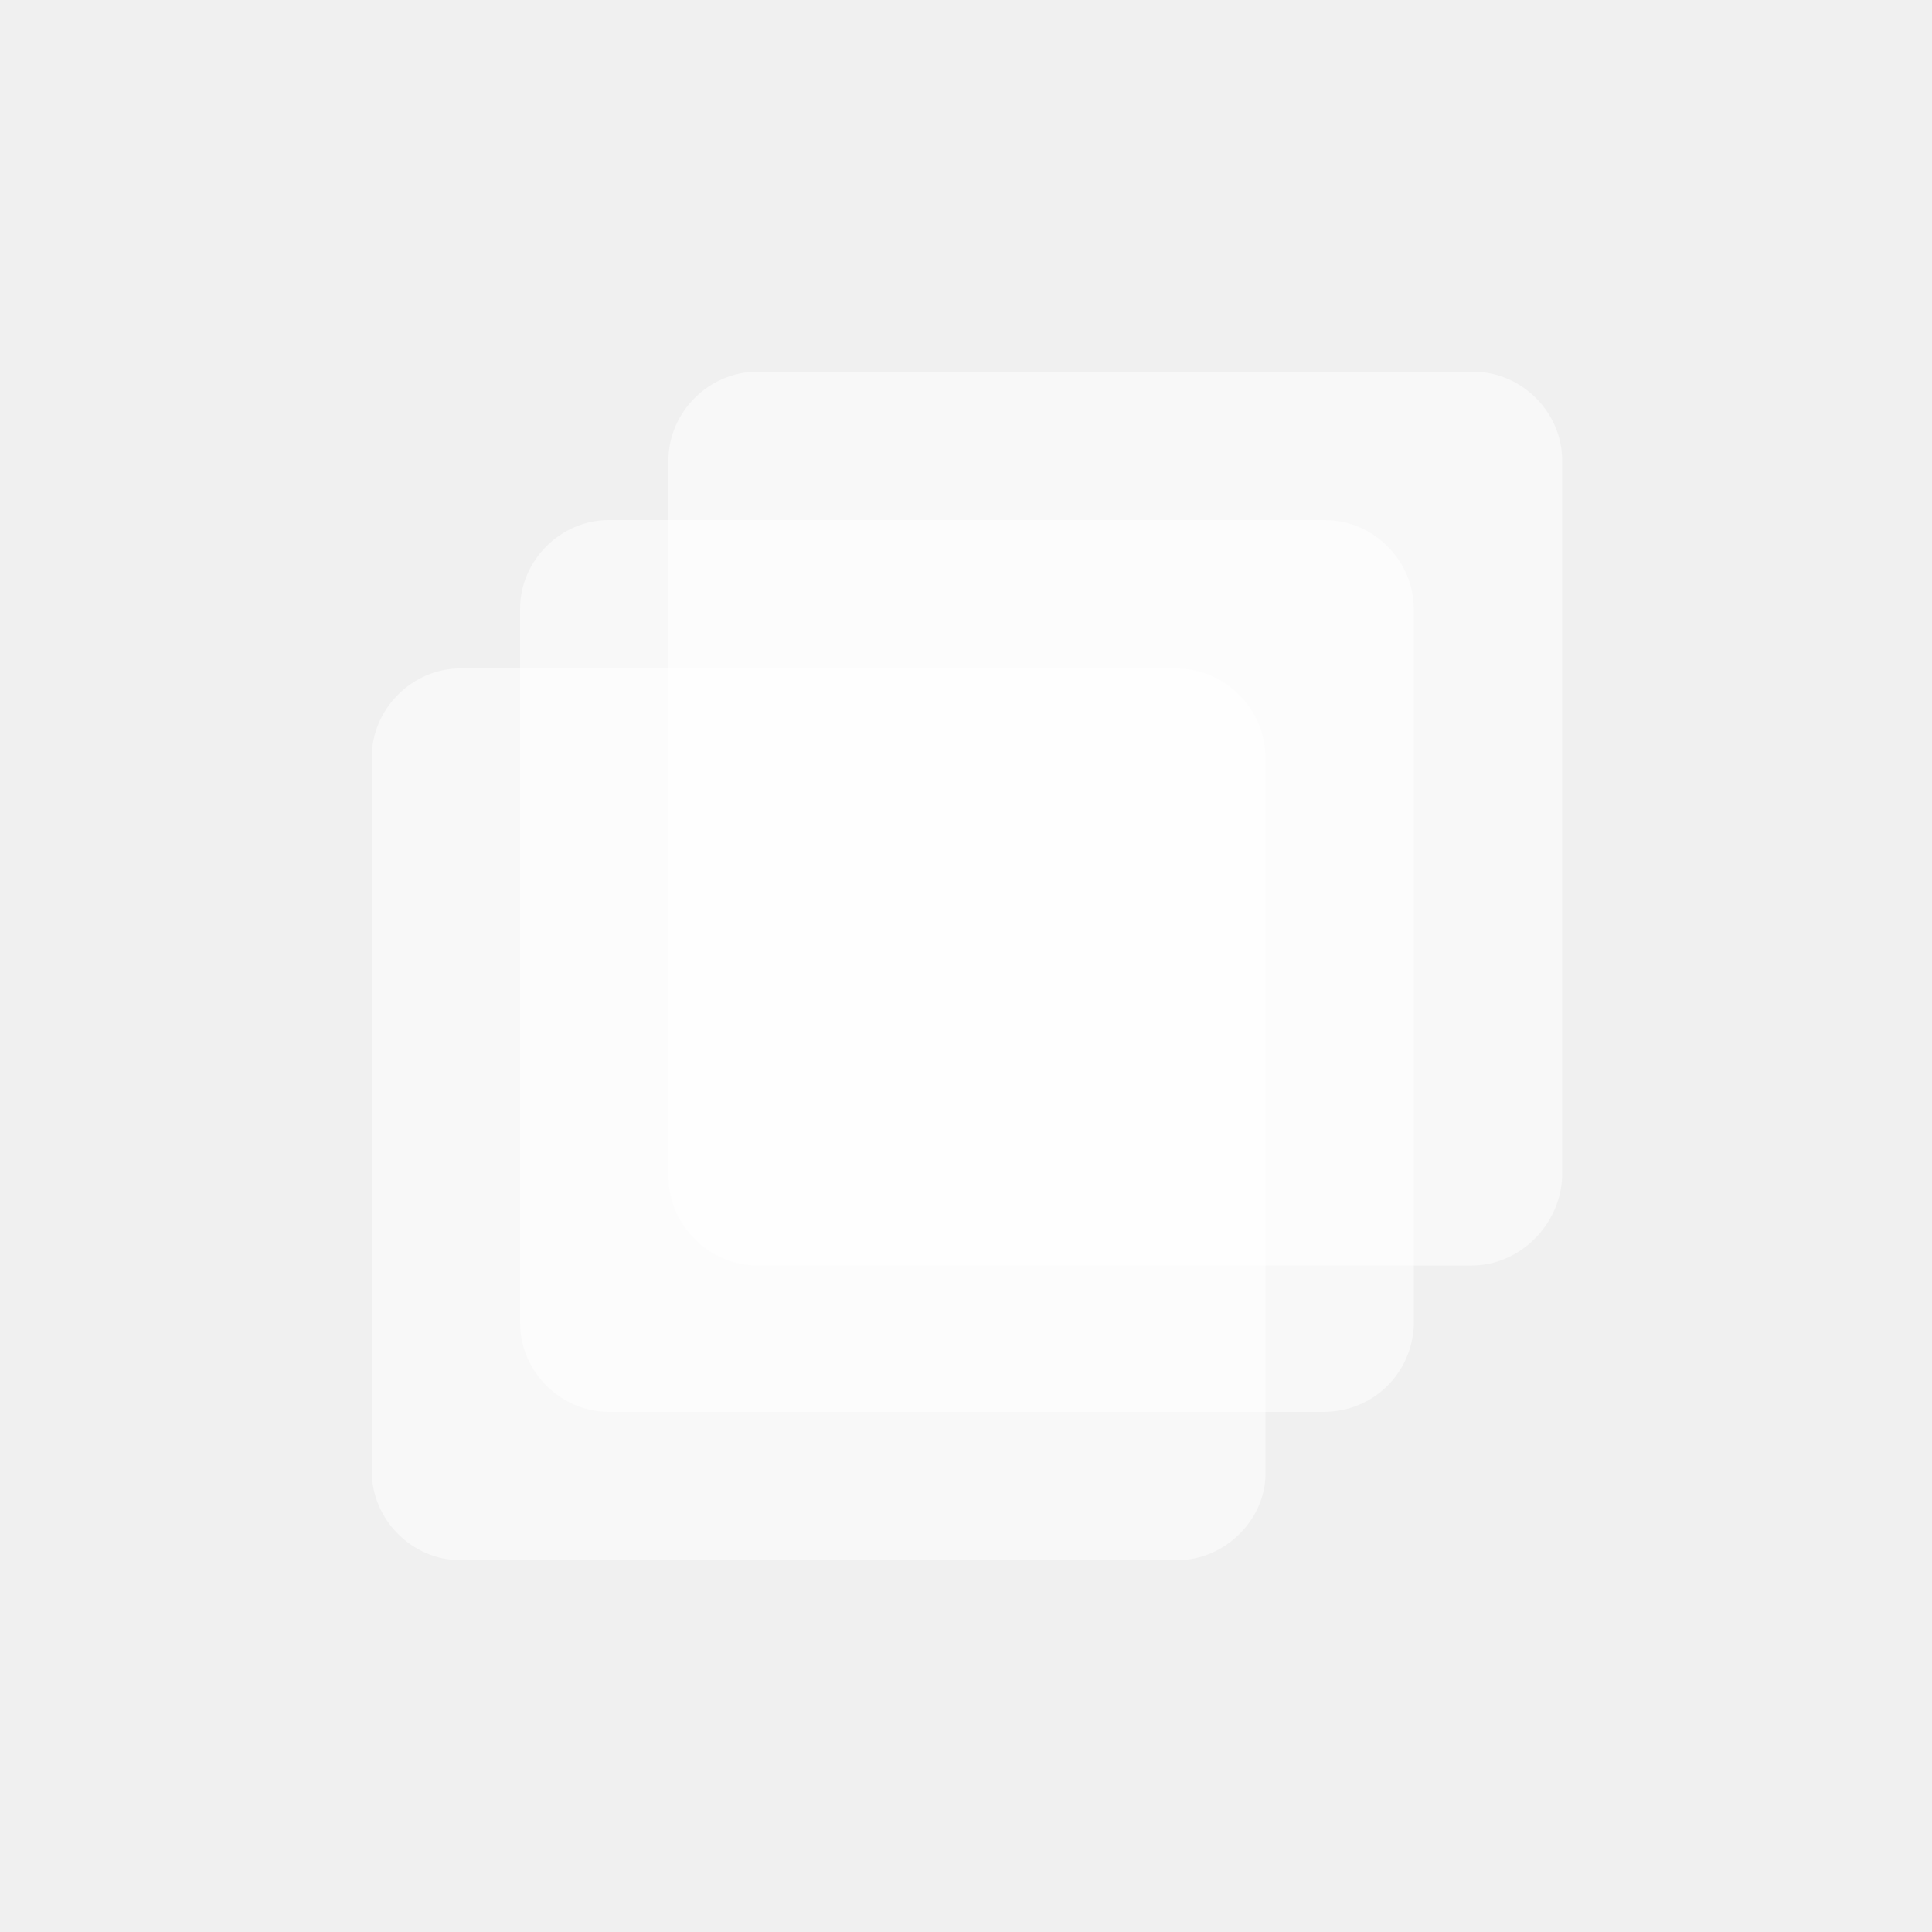
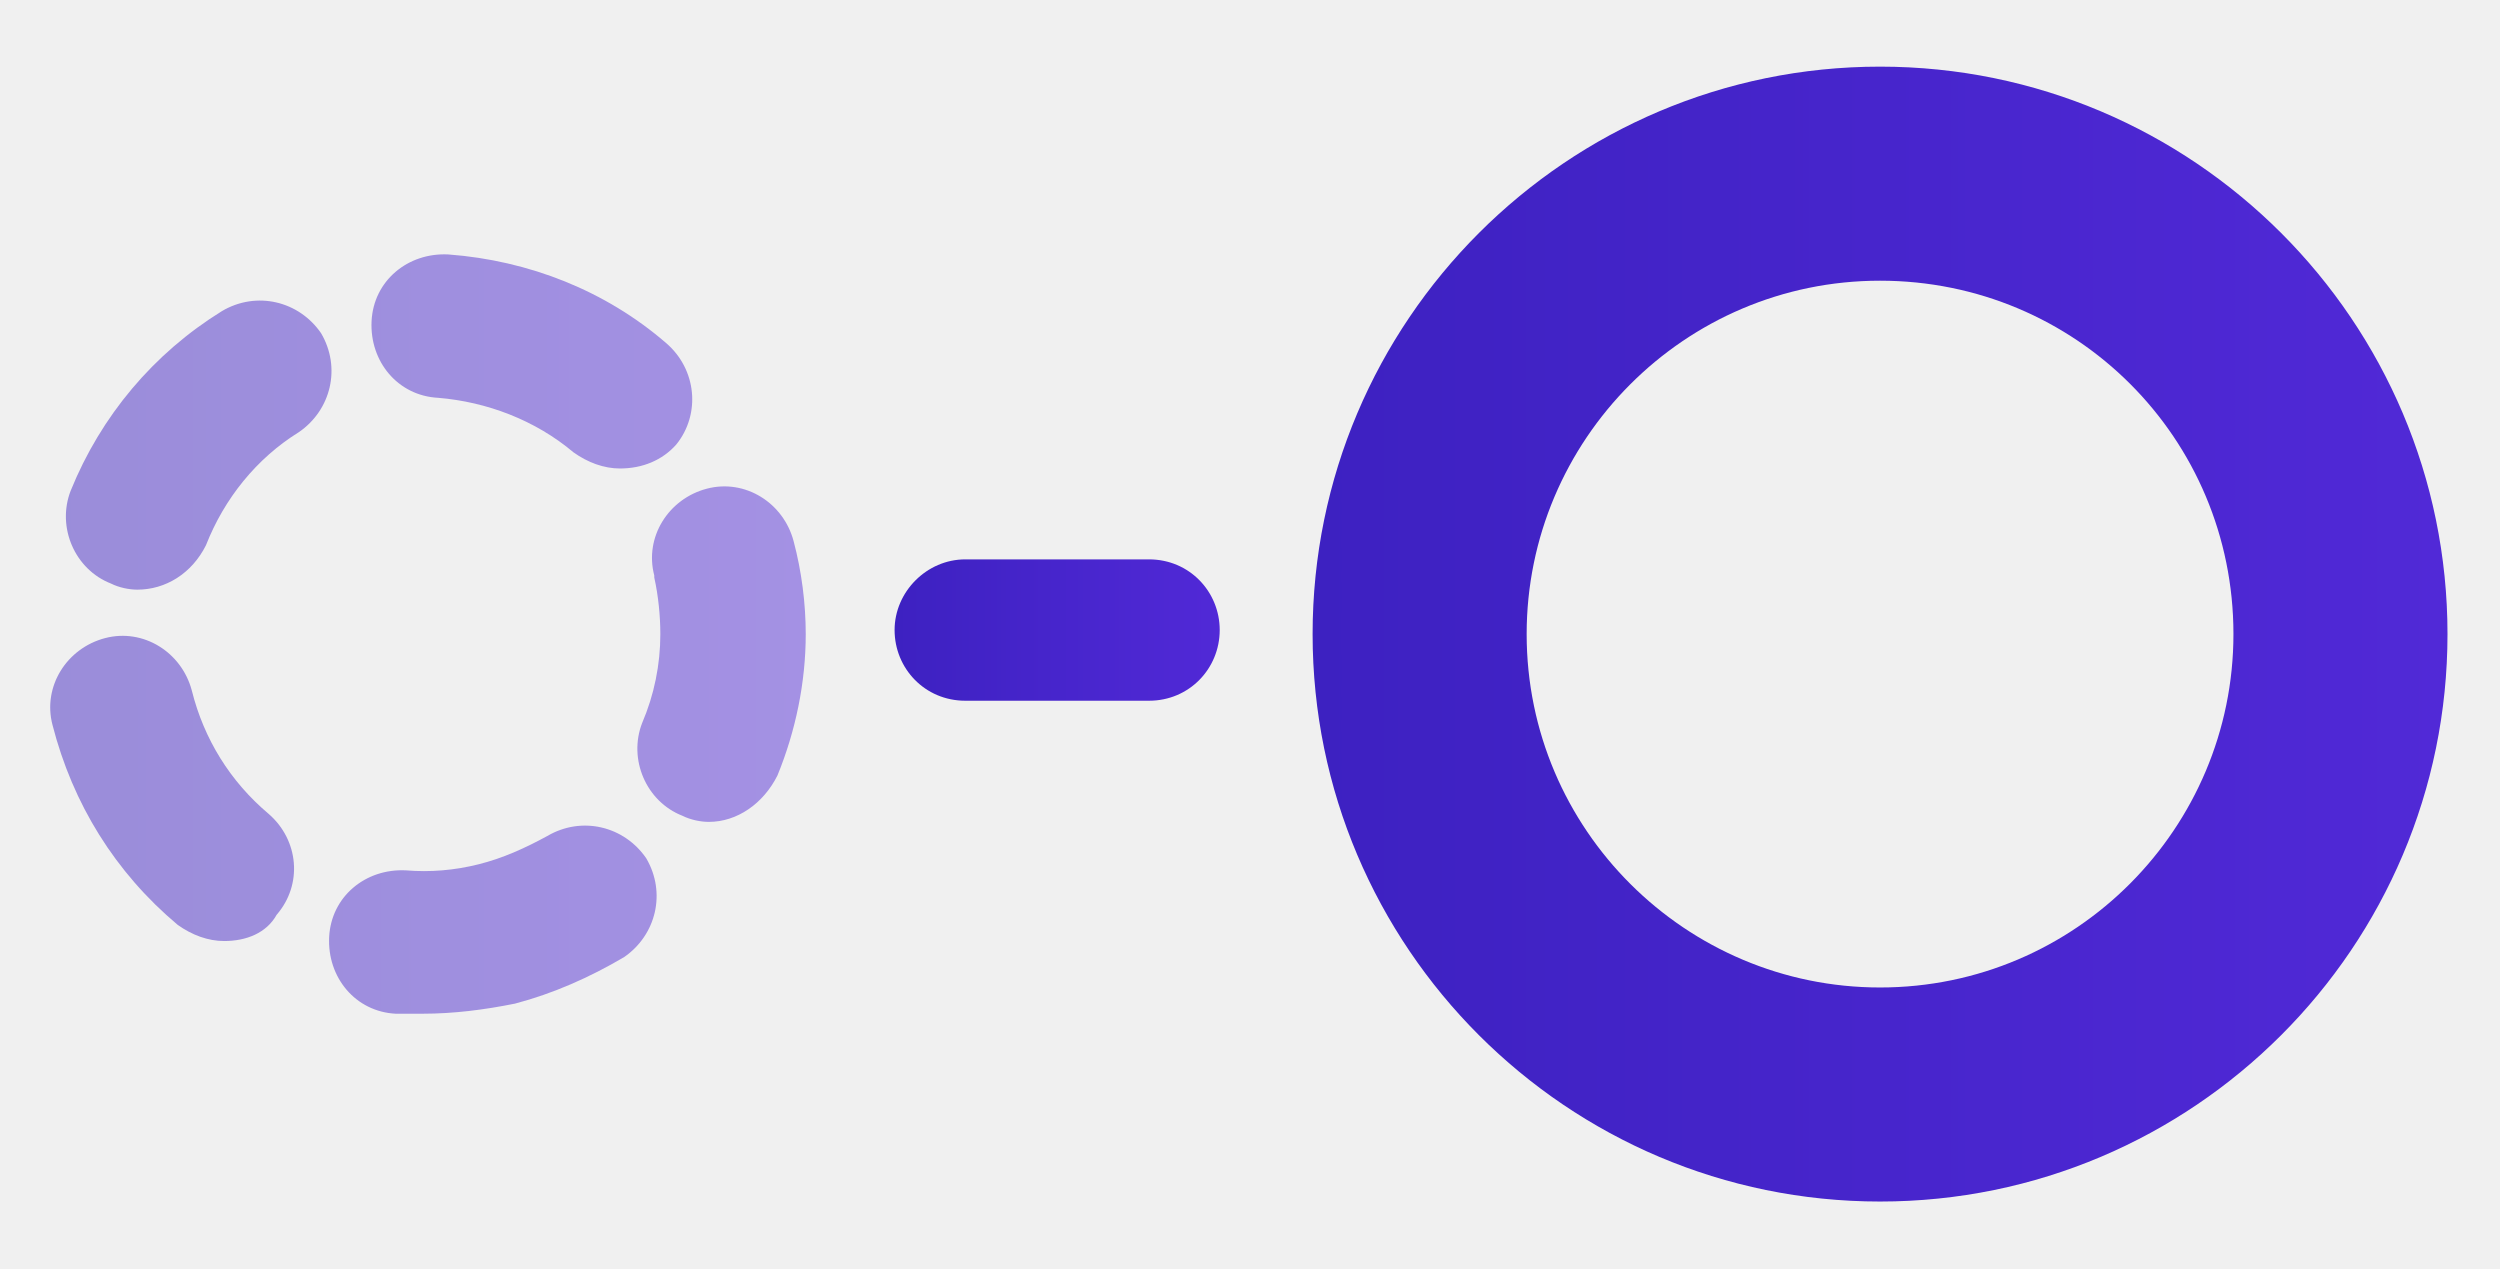
- <svg xmlns="http://www.w3.org/2000/svg" version="1.1" id="Camada_1" x="0px" y="0px" viewBox="0 0 100.3 100.3" style="enable-background:new 0 0 100.3 100.3;" xml:space="preserve">
+ <svg xmlns="http://www.w3.org/2000/svg" version="1.1" id="Camada_1" x="0px" y="0px" viewBox="0 0 123.8 62.8" style="enable-background:new 0 0 123.8 62.8;" xml:space="preserve">
  <style type="text/css">
- 	.st0{opacity:0.5;fill:#FFFFFF;}
+ 	.st0{opacity:0.48;fill:url(#SVGID_1_);}
+ 	.st1{fill:url(#SVGID_2_);}
+ 	.st2{fill:url(#SVGID_3_);}
</style>
  <g>
-     <g>
-       <g>
-         <path class="st0" d="M61.1,81H23.9c-2.5,0-4.6-2.1-4.6-4.6V39.3c0-2.5,2.1-4.6,4.6-4.6h37.2c2.5,0,4.6,2.1,4.6,4.6v37.2     C65.7,78.9,63.6,81,61.1,81z" />
-         <path class="st0" d="M68.7,73.3H31.6c-2.5,0-4.6-2.1-4.6-4.6V31.6c0-2.5,2.1-4.6,4.6-4.6h37.2c2.5,0,4.6,2.1,4.6,4.6v37.2     C73.3,71.3,71.3,73.3,68.7,73.3z" />
-         <path class="st0" d="M76.4,65.7H39.3c-2.5,0-4.6-2.1-4.6-4.6V23.9c0-2.5,2.1-4.6,4.6-4.6h37.2c2.5,0,4.6,2.1,4.6,4.6v37.2     C81,63.6,78.9,65.7,76.4,65.7z" />
-       </g>
-     </g>
+     <linearGradient id="SVGID_1_" gradientUnits="userSpaceOnUse" x1="2.605" y1="31.417" x2="39.768" y2="31.417">
+       <stop offset="0" style="stop-color:#3D21C1" />
+       <stop offset="1" style="stop-color:#5129D7" />
+     </linearGradient>
+     <path class="st0" d="M20.9,50.2c-0.4,0-0.9,0-1.3,0c-2-0.1-3.4-1.8-3.3-3.8c0.1-2,1.8-3.4,3.8-3.3c1.2,0.1,2.4,0,3.6-0.3   c1.2-0.3,2.3-0.8,3.4-1.4c1.7-1,3.8-0.5,4.9,1.1c1,1.7,0.5,3.8-1.1,4.9c-1.7,1-3.5,1.8-5.4,2.3C24,50,22.5,50.2,20.9,50.2z    M11.1,46.6c-0.8,0-1.6-0.3-2.3-0.8c-3.1-2.6-5.2-6-6.2-9.9c-0.5-1.9,0.7-3.8,2.6-4.3c1.9-0.5,3.8,0.7,4.3,2.6   c0.6,2.4,1.9,4.5,3.8,6.1c1.5,1.3,1.7,3.5,0.4,5C13.2,46.2,12.2,46.6,11.1,46.6z M35.1,40.7c-0.4,0-0.9-0.1-1.3-0.3   c-1.8-0.7-2.7-2.8-2-4.6c0.6-1.4,0.9-2.9,0.9-4.4c0-0.9-0.1-1.9-0.3-2.8h0l0-0.1c-0.5-1.9,0.7-3.8,2.6-4.3c1.9-0.5,3.8,0.7,4.3,2.6   l0,0c0.4,1.5,0.6,3.1,0.6,4.6c0,2.4-0.5,4.8-1.4,7C37.8,39.8,36.5,40.7,35.1,40.7z M6.8,29.2c-0.4,0-0.9-0.1-1.3-0.3   c-1.8-0.7-2.7-2.8-2-4.6c1.5-3.7,4.1-6.8,7.5-8.9c1.7-1,3.8-0.5,4.9,1.1c1,1.7,0.5,3.8-1.1,4.9c-2.1,1.3-3.7,3.3-4.6,5.6   C9.5,28.4,8.2,29.2,6.8,29.2z M30.7,23.2c-0.8,0-1.6-0.3-2.3-0.8c-1.9-1.6-4.3-2.5-6.7-2.7c-2-0.1-3.4-1.8-3.3-3.8   c0.1-2,1.8-3.4,3.8-3.3C26.2,12.9,30,14.4,33,17c1.5,1.3,1.7,3.5,0.5,5C32.8,22.8,31.8,23.2,30.7,23.2z" />
+     <linearGradient id="SVGID_2_" gradientUnits="userSpaceOnUse" x1="65.029" y1="31.4" x2="121.195" y2="31.4">
+       <stop offset="0" style="stop-color:#3D21C1" />
+       <stop offset="1" style="stop-color:#5129D7" />
+     </linearGradient>
+     <path class="st1" d="M93.1,59.5C77.6,59.5,65,46.9,65,31.4S77.6,3.3,93.1,3.3s28.1,12.6,28.1,28.1S108.6,59.5,93.1,59.5z    M93.1,13.9c-9.7,0-17.5,7.9-17.5,17.5c0,9.7,7.9,17.5,17.5,17.5c9.7,0,17.5-7.9,17.5-17.5C110.6,21.7,102.8,13.9,93.1,13.9z" />
+     <linearGradient id="SVGID_3_" gradientUnits="userSpaceOnUse" x1="44.331" y1="31.136" x2="60.466" y2="31.136">
+       <stop offset="0" style="stop-color:#3D21C1" />
+       <stop offset="1" style="stop-color:#5129D7" />
+     </linearGradient>
+     <path class="st2" d="M56.9,34.7h-9.1c-2,0-3.5-1.6-3.5-3.5s1.6-3.5,3.5-3.5h9.1c2,0,3.5,1.6,3.5,3.5S58.9,34.7,56.9,34.7z" />
  </g>
</svg>
